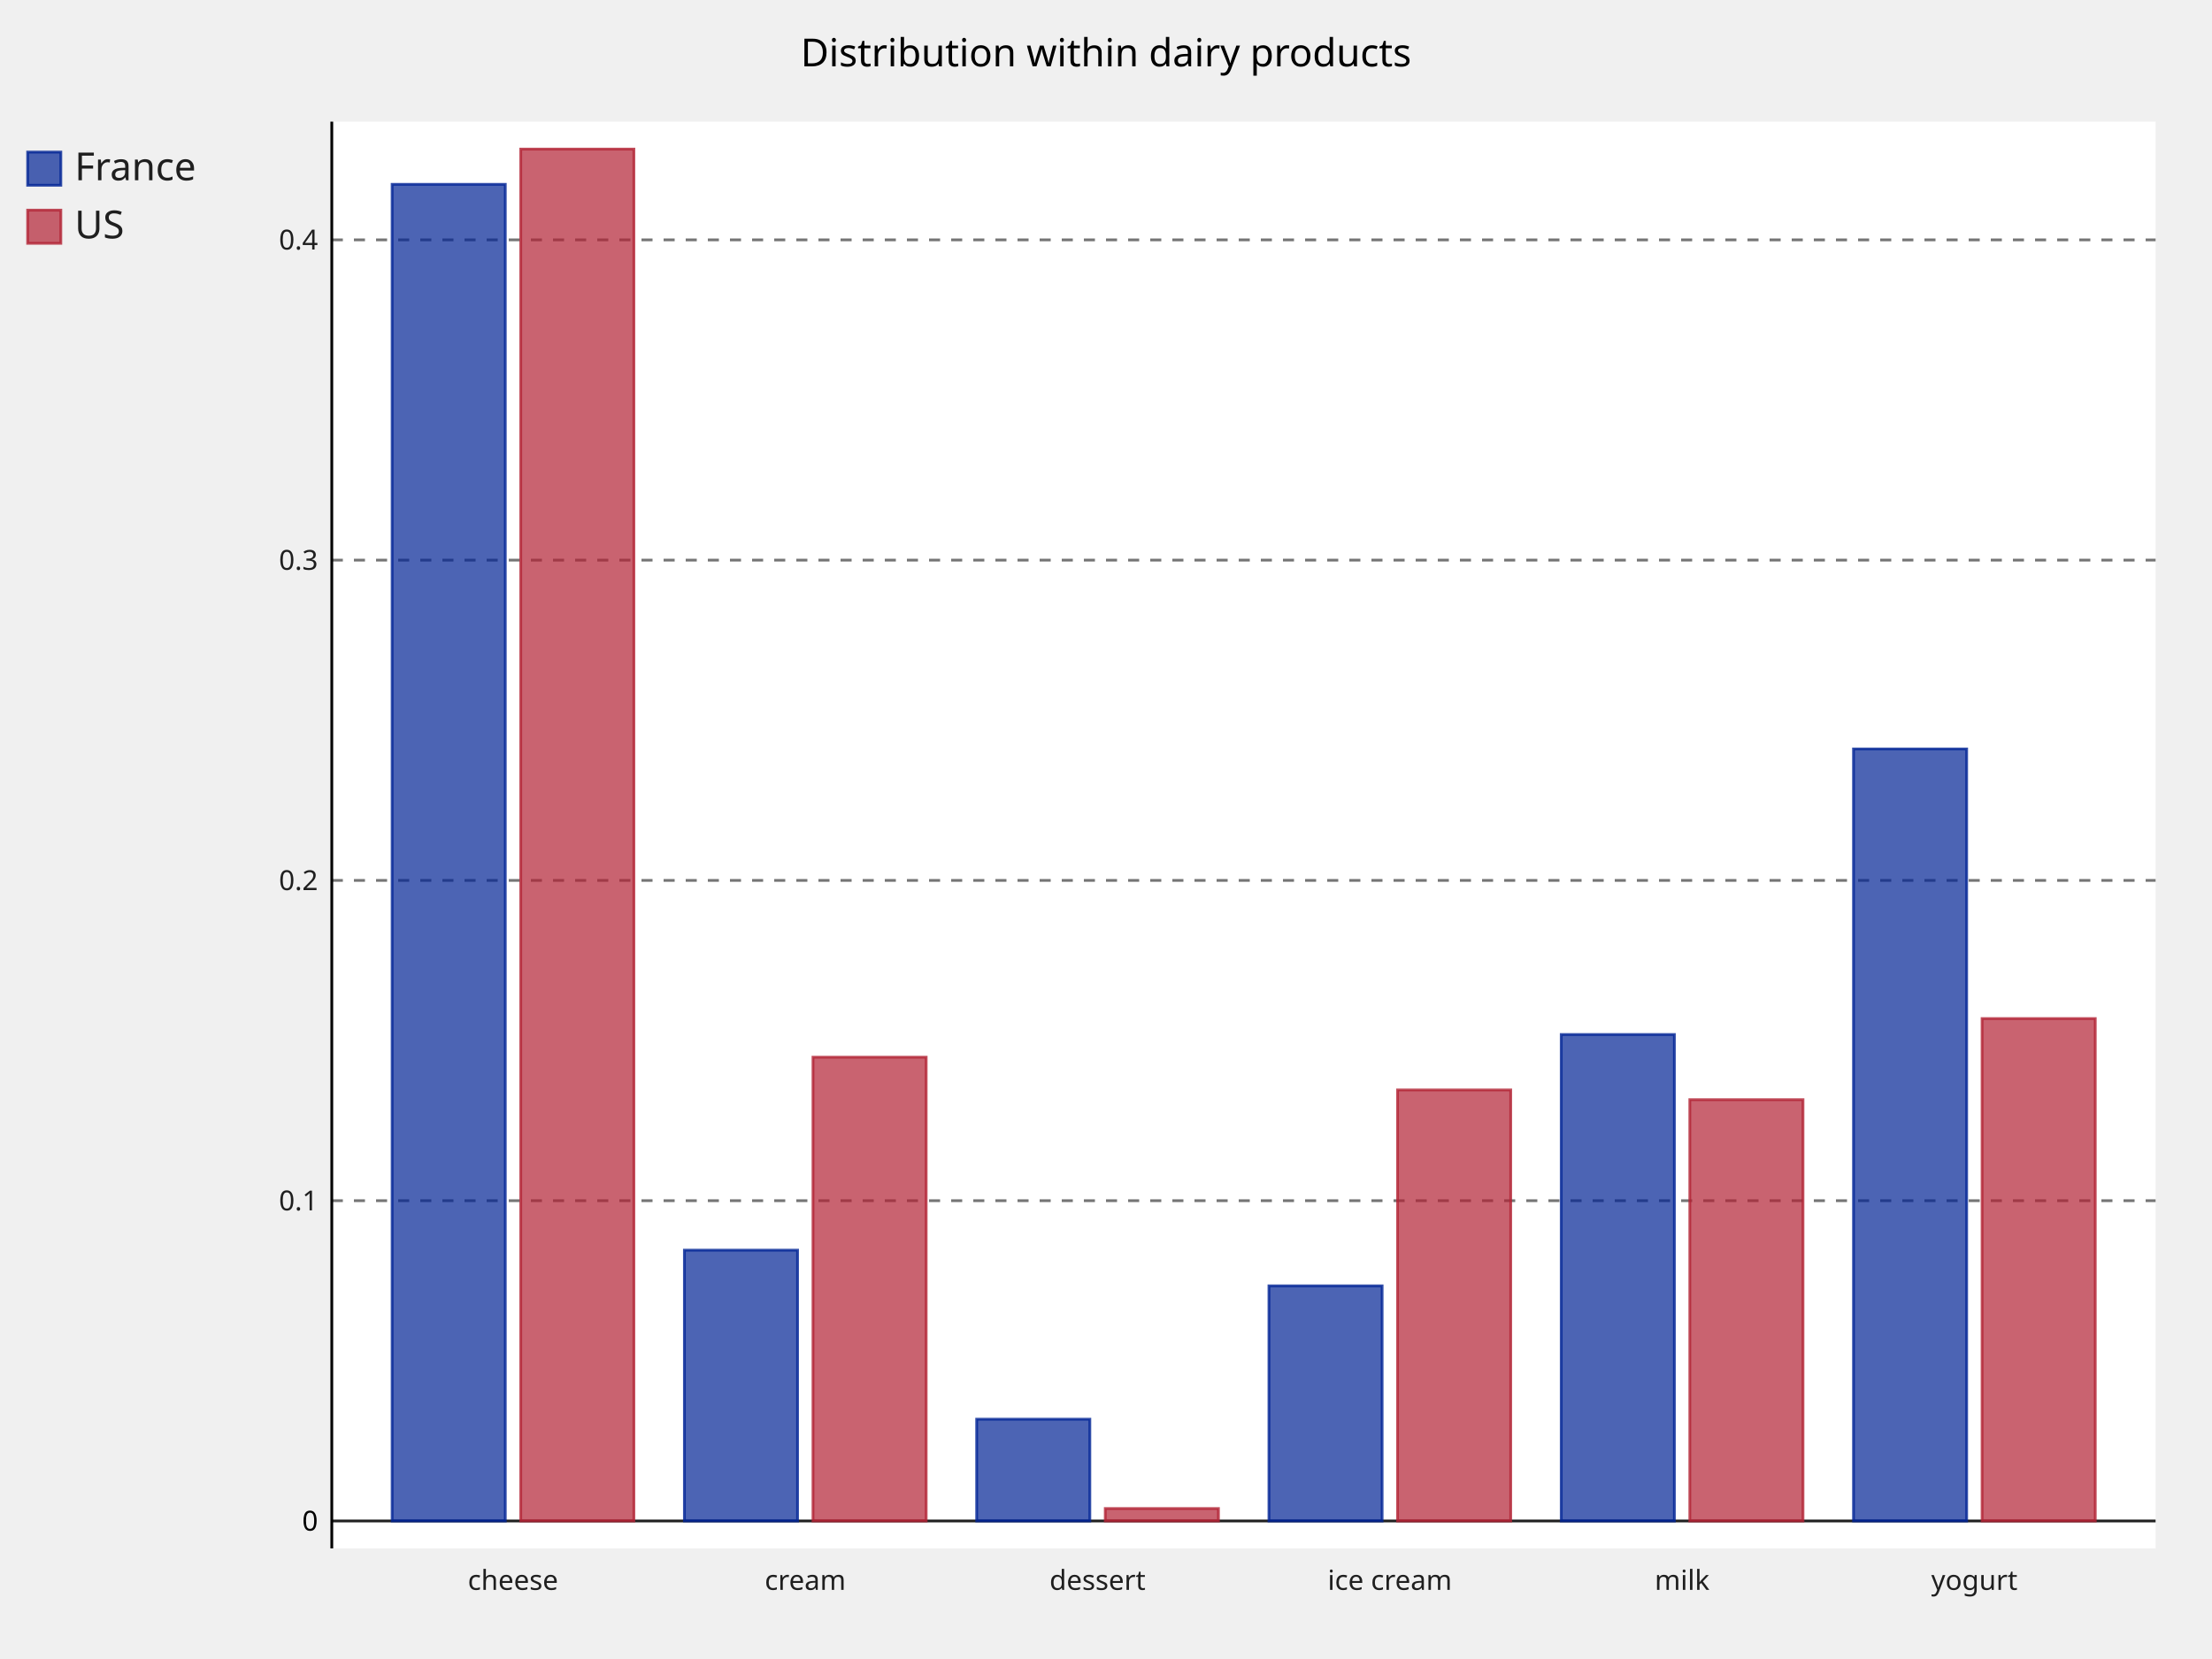
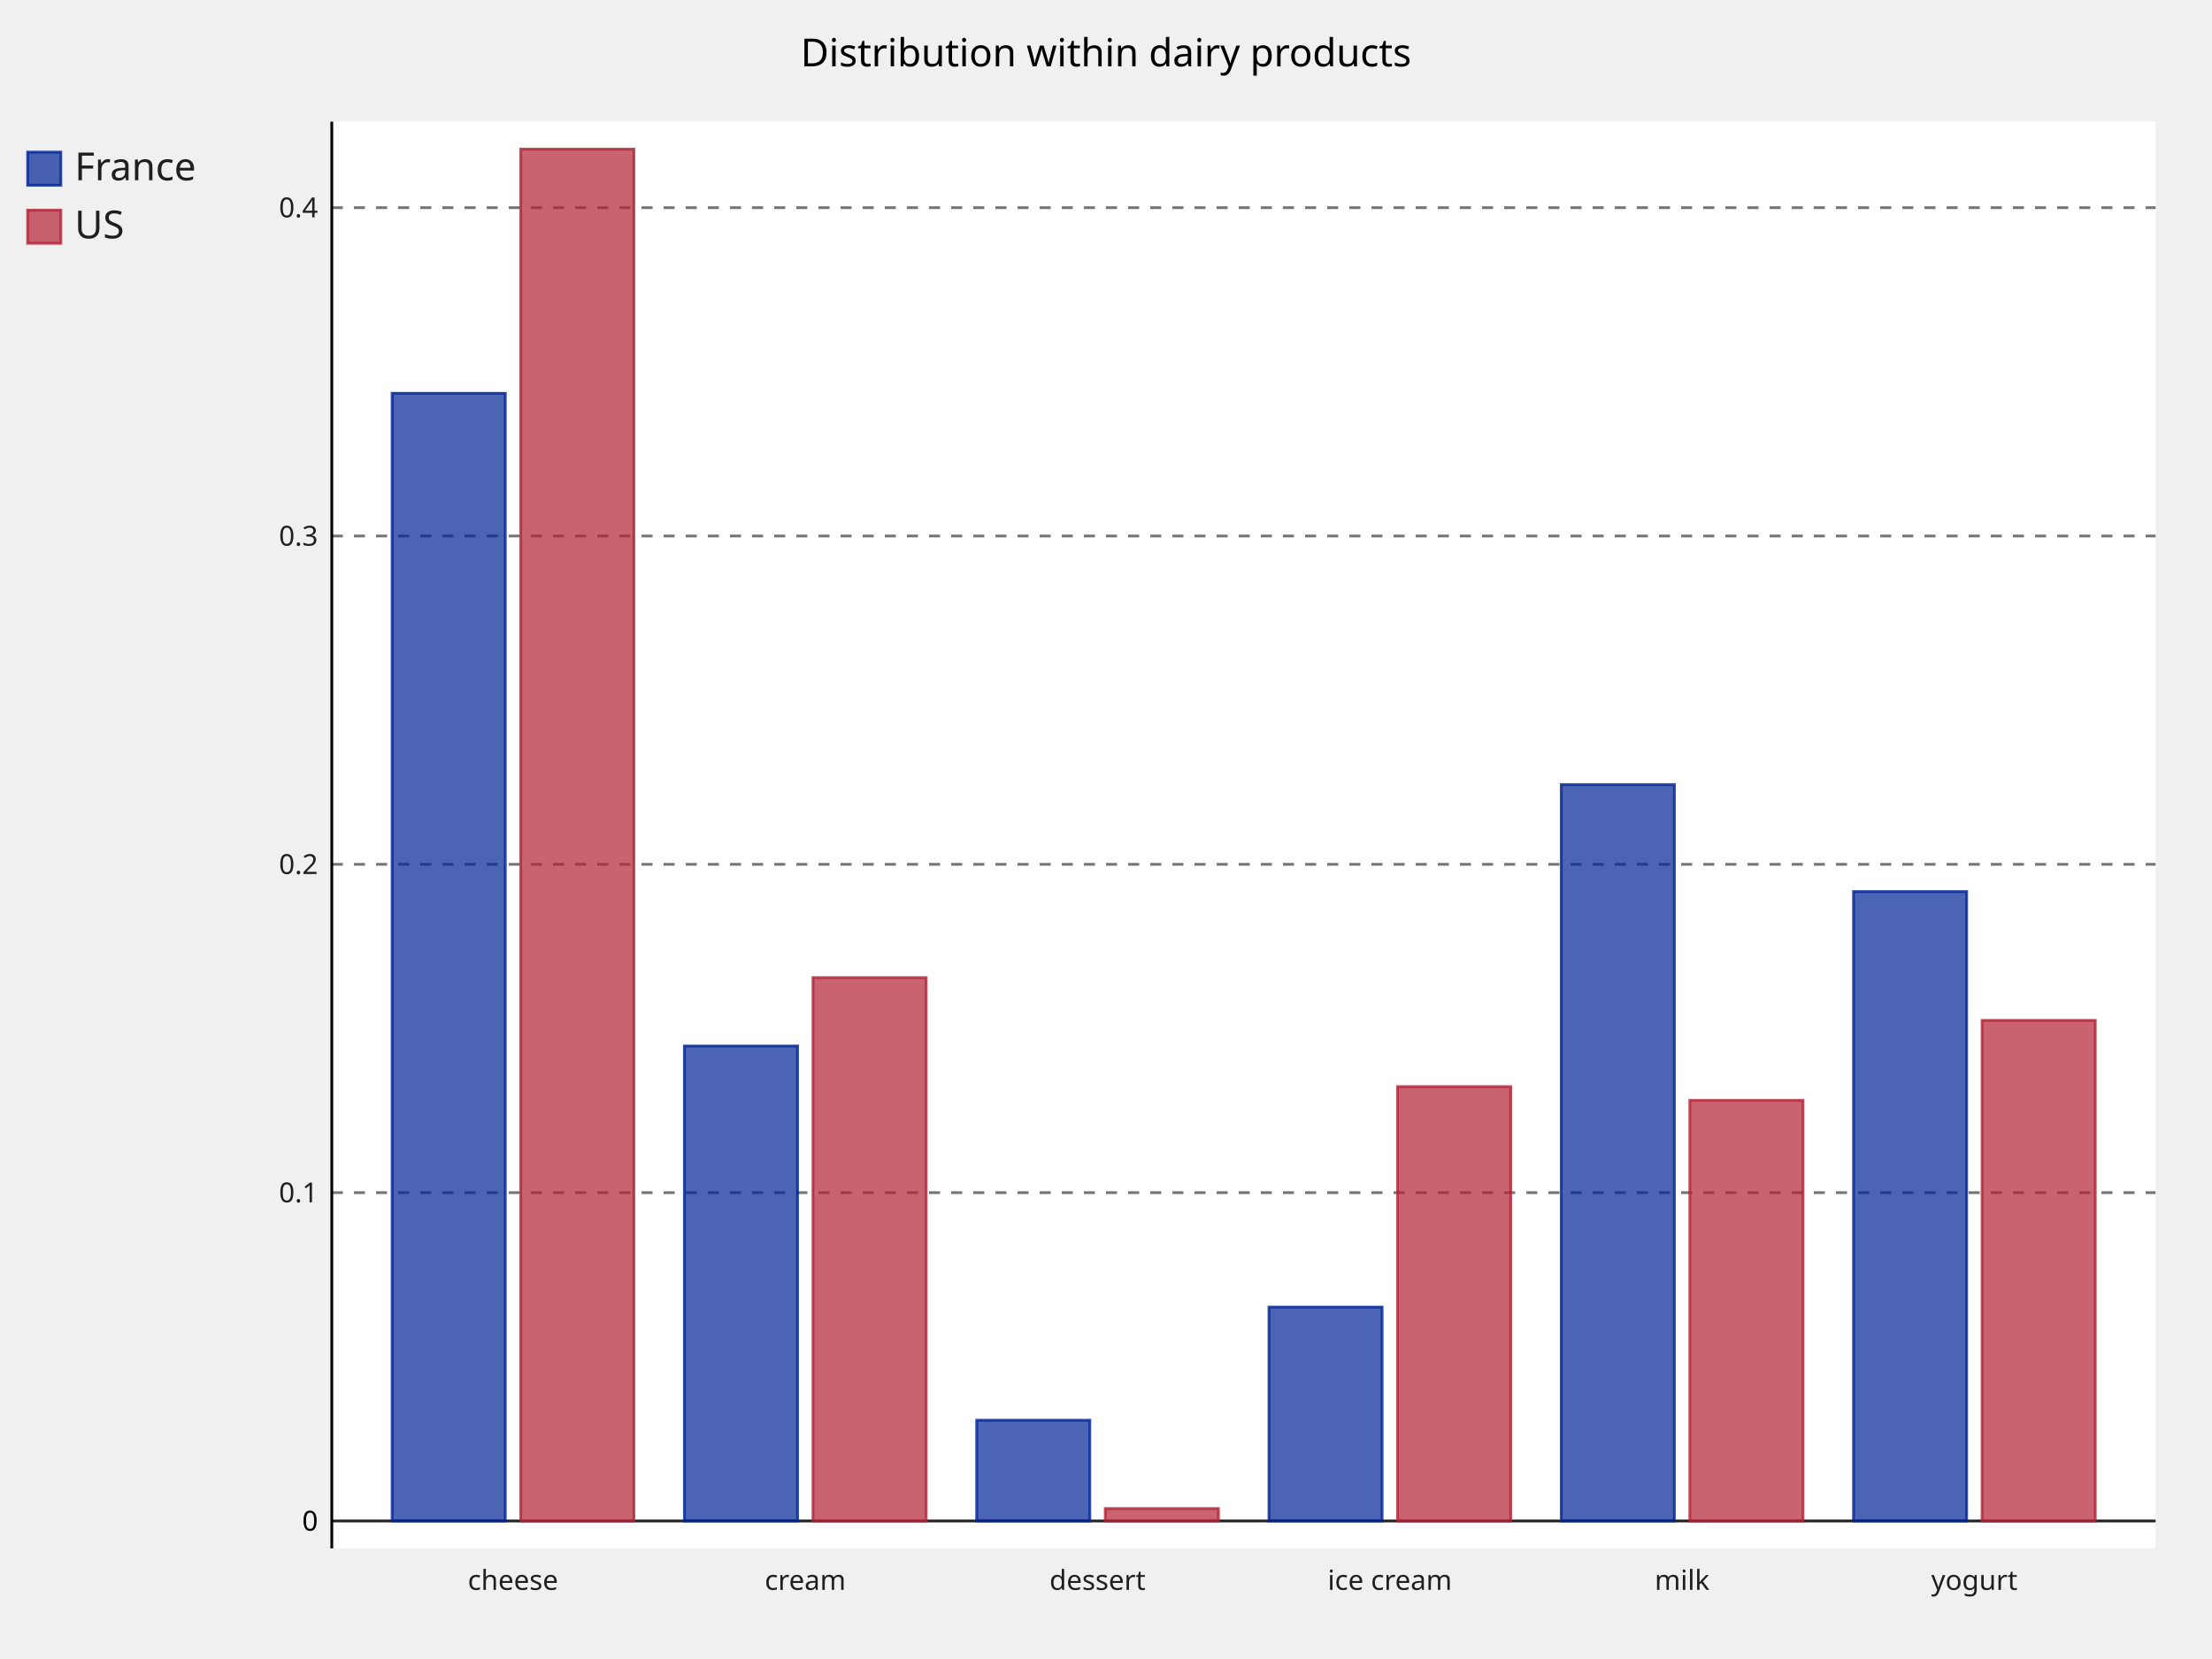
- <svg xmlns="http://www.w3.org/2000/svg" id="chart-77dff3b1-c895-470d-bc86-5ffdbcbe740f" class="pygal-chart" viewBox="0 0 800 600">
+ <svg xmlns="http://www.w3.org/2000/svg" id="chart-0d370f8e-176d-4499-8443-4d2042b11a87" class="pygal-chart" viewBox="0 0 800 600">
  <defs>
-     <style type="text/css">#chart-77dff3b1-c895-470d-bc86-5ffdbcbe740f{-webkit-user-select:none;-webkit-font-smoothing:antialiased;font-family:Muli}#chart-77dff3b1-c895-470d-bc86-5ffdbcbe740f .title{font-family:Muli;font-size:14px}#chart-77dff3b1-c895-470d-bc86-5ffdbcbe740f .legends .legend text{font-family:Muli;font-size:14px}#chart-77dff3b1-c895-470d-bc86-5ffdbcbe740f .axis text{font-family:Muli;font-size:10px}#chart-77dff3b1-c895-470d-bc86-5ffdbcbe740f .axis text.major{font-family:Muli;font-size:10px}#chart-77dff3b1-c895-470d-bc86-5ffdbcbe740f .text-overlay text.value{font-family:Muli;font-size:16px}#chart-77dff3b1-c895-470d-bc86-5ffdbcbe740f .text-overlay text.label{font-family:Muli;font-size:10px}#chart-77dff3b1-c895-470d-bc86-5ffdbcbe740f .tooltip{font-family:Muli;font-size:14px}#chart-77dff3b1-c895-470d-bc86-5ffdbcbe740f text.no_data{font-family:Muli;font-size:64px}
- #chart-77dff3b1-c895-470d-bc86-5ffdbcbe740f{background-color:transparent}#chart-77dff3b1-c895-470d-bc86-5ffdbcbe740f path,#chart-77dff3b1-c895-470d-bc86-5ffdbcbe740f line,#chart-77dff3b1-c895-470d-bc86-5ffdbcbe740f rect,#chart-77dff3b1-c895-470d-bc86-5ffdbcbe740f circle{-webkit-transition:400ms ease-in;-moz-transition:400ms ease-in;transition:400ms ease-in}#chart-77dff3b1-c895-470d-bc86-5ffdbcbe740f .graph &gt; .background{fill:transparent}#chart-77dff3b1-c895-470d-bc86-5ffdbcbe740f .plot &gt; .background{fill:#FFFFFF}#chart-77dff3b1-c895-470d-bc86-5ffdbcbe740f .graph{fill:rgba(0,0,0,.87)}#chart-77dff3b1-c895-470d-bc86-5ffdbcbe740f text.no_data{fill:rgba(0,0,0,1)}#chart-77dff3b1-c895-470d-bc86-5ffdbcbe740f .title{fill:rgba(0,0,0,1)}#chart-77dff3b1-c895-470d-bc86-5ffdbcbe740f .legends .legend text{fill:rgba(0,0,0,.87)}#chart-77dff3b1-c895-470d-bc86-5ffdbcbe740f .legends .legend:hover text{fill:rgba(0,0,0,1)}#chart-77dff3b1-c895-470d-bc86-5ffdbcbe740f .axis .line{stroke:rgba(0,0,0,1)}#chart-77dff3b1-c895-470d-bc86-5ffdbcbe740f .axis .guide.line{stroke:rgba(0,0,0,.54)}#chart-77dff3b1-c895-470d-bc86-5ffdbcbe740f .axis .major.line{stroke:rgba(0,0,0,.87)}#chart-77dff3b1-c895-470d-bc86-5ffdbcbe740f .axis text.major{fill:rgba(0,0,0,1)}#chart-77dff3b1-c895-470d-bc86-5ffdbcbe740f .axis.y .guides:hover .guide.line,#chart-77dff3b1-c895-470d-bc86-5ffdbcbe740f .line-graph .axis.x .guides:hover .guide.line,#chart-77dff3b1-c895-470d-bc86-5ffdbcbe740f .stackedline-graph .axis.x .guides:hover .guide.line,#chart-77dff3b1-c895-470d-bc86-5ffdbcbe740f .xy-graph .axis.x .guides:hover .guide.line{stroke:rgba(0,0,0,1)}#chart-77dff3b1-c895-470d-bc86-5ffdbcbe740f .axis .guides:hover text{fill:rgba(0,0,0,1)}#chart-77dff3b1-c895-470d-bc86-5ffdbcbe740f .reactive{fill-opacity:.7;stroke-opacity:.8}#chart-77dff3b1-c895-470d-bc86-5ffdbcbe740f .ci{stroke:rgba(0,0,0,.87)}#chart-77dff3b1-c895-470d-bc86-5ffdbcbe740f .reactive.active,#chart-77dff3b1-c895-470d-bc86-5ffdbcbe740f .active .reactive{fill-opacity:.95;stroke-opacity:.9;stroke-width:4}#chart-77dff3b1-c895-470d-bc86-5ffdbcbe740f .ci .reactive.active{stroke-width:1.5}#chart-77dff3b1-c895-470d-bc86-5ffdbcbe740f .series text{fill:rgba(0,0,0,1)}#chart-77dff3b1-c895-470d-bc86-5ffdbcbe740f .tooltip rect{fill:#FFFFFF;stroke:rgba(0,0,0,1);-webkit-transition:opacity 400ms ease-in;-moz-transition:opacity 400ms ease-in;transition:opacity 400ms ease-in}#chart-77dff3b1-c895-470d-bc86-5ffdbcbe740f .tooltip .label{fill:rgba(0,0,0,.87)}#chart-77dff3b1-c895-470d-bc86-5ffdbcbe740f .tooltip .label{fill:rgba(0,0,0,.87)}#chart-77dff3b1-c895-470d-bc86-5ffdbcbe740f .tooltip .legend{font-size:.8em;fill:rgba(0,0,0,.54)}#chart-77dff3b1-c895-470d-bc86-5ffdbcbe740f .tooltip .x_label{font-size:.6em;fill:rgba(0,0,0,1)}#chart-77dff3b1-c895-470d-bc86-5ffdbcbe740f .tooltip .xlink{font-size:.5em;text-decoration:underline}#chart-77dff3b1-c895-470d-bc86-5ffdbcbe740f .tooltip .value{font-size:1.5em}#chart-77dff3b1-c895-470d-bc86-5ffdbcbe740f .bound{font-size:.5em}#chart-77dff3b1-c895-470d-bc86-5ffdbcbe740f .max-value{font-size:.75em;fill:rgba(0,0,0,.54)}#chart-77dff3b1-c895-470d-bc86-5ffdbcbe740f .map-element{fill:#FFFFFF;stroke:rgba(0,0,0,.54) !important}#chart-77dff3b1-c895-470d-bc86-5ffdbcbe740f .map-element .reactive{fill-opacity:inherit;stroke-opacity:inherit}#chart-77dff3b1-c895-470d-bc86-5ffdbcbe740f .color-0,#chart-77dff3b1-c895-470d-bc86-5ffdbcbe740f .color-0 a:visited{stroke:#002395;fill:#002395}#chart-77dff3b1-c895-470d-bc86-5ffdbcbe740f .color-1,#chart-77dff3b1-c895-470d-bc86-5ffdbcbe740f .color-1 a:visited{stroke:#B22234;fill:#B22234}#chart-77dff3b1-c895-470d-bc86-5ffdbcbe740f .text-overlay .color-0 text{fill:black}#chart-77dff3b1-c895-470d-bc86-5ffdbcbe740f .text-overlay .color-1 text{fill:black}
- #chart-77dff3b1-c895-470d-bc86-5ffdbcbe740f text.no_data{text-anchor:middle}#chart-77dff3b1-c895-470d-bc86-5ffdbcbe740f .guide.line{fill:none}#chart-77dff3b1-c895-470d-bc86-5ffdbcbe740f .centered{text-anchor:middle}#chart-77dff3b1-c895-470d-bc86-5ffdbcbe740f .title{text-anchor:middle}#chart-77dff3b1-c895-470d-bc86-5ffdbcbe740f .legends .legend text{fill-opacity:1}#chart-77dff3b1-c895-470d-bc86-5ffdbcbe740f .axis.x text{text-anchor:middle}#chart-77dff3b1-c895-470d-bc86-5ffdbcbe740f .axis.x:not(.web) text[transform]{text-anchor:start}#chart-77dff3b1-c895-470d-bc86-5ffdbcbe740f .axis.x:not(.web) text[transform].backwards{text-anchor:end}#chart-77dff3b1-c895-470d-bc86-5ffdbcbe740f .axis.y text{text-anchor:end}#chart-77dff3b1-c895-470d-bc86-5ffdbcbe740f .axis.y text[transform].backwards{text-anchor:start}#chart-77dff3b1-c895-470d-bc86-5ffdbcbe740f .axis.y2 text{text-anchor:start}#chart-77dff3b1-c895-470d-bc86-5ffdbcbe740f .axis.y2 text[transform].backwards{text-anchor:end}#chart-77dff3b1-c895-470d-bc86-5ffdbcbe740f .axis .guide.line{stroke-dasharray:4,4}#chart-77dff3b1-c895-470d-bc86-5ffdbcbe740f .axis .major.guide.line{stroke-dasharray:6,6}#chart-77dff3b1-c895-470d-bc86-5ffdbcbe740f .horizontal .axis.y .guide.line,#chart-77dff3b1-c895-470d-bc86-5ffdbcbe740f .horizontal .axis.y2 .guide.line,#chart-77dff3b1-c895-470d-bc86-5ffdbcbe740f .vertical .axis.x .guide.line{opacity:0}#chart-77dff3b1-c895-470d-bc86-5ffdbcbe740f .horizontal .axis.always_show .guide.line,#chart-77dff3b1-c895-470d-bc86-5ffdbcbe740f .vertical .axis.always_show .guide.line{opacity:1 !important}#chart-77dff3b1-c895-470d-bc86-5ffdbcbe740f .axis.y .guides:hover .guide.line,#chart-77dff3b1-c895-470d-bc86-5ffdbcbe740f .axis.y2 .guides:hover .guide.line,#chart-77dff3b1-c895-470d-bc86-5ffdbcbe740f .axis.x .guides:hover .guide.line{opacity:1}#chart-77dff3b1-c895-470d-bc86-5ffdbcbe740f .axis .guides:hover text{opacity:1}#chart-77dff3b1-c895-470d-bc86-5ffdbcbe740f .nofill{fill:none}#chart-77dff3b1-c895-470d-bc86-5ffdbcbe740f .subtle-fill{fill-opacity:.2}#chart-77dff3b1-c895-470d-bc86-5ffdbcbe740f .dot{stroke-width:1px;fill-opacity:1}#chart-77dff3b1-c895-470d-bc86-5ffdbcbe740f .dot.active{stroke-width:5px}#chart-77dff3b1-c895-470d-bc86-5ffdbcbe740f .dot.negative{fill:transparent}#chart-77dff3b1-c895-470d-bc86-5ffdbcbe740f text,#chart-77dff3b1-c895-470d-bc86-5ffdbcbe740f tspan{stroke:none !important}#chart-77dff3b1-c895-470d-bc86-5ffdbcbe740f .series text.active{opacity:1}#chart-77dff3b1-c895-470d-bc86-5ffdbcbe740f .tooltip rect{fill-opacity:.95;stroke-width:.5}#chart-77dff3b1-c895-470d-bc86-5ffdbcbe740f .tooltip text{fill-opacity:1}#chart-77dff3b1-c895-470d-bc86-5ffdbcbe740f .showable{visibility:hidden}#chart-77dff3b1-c895-470d-bc86-5ffdbcbe740f .showable.shown{visibility:visible}#chart-77dff3b1-c895-470d-bc86-5ffdbcbe740f .gauge-background{fill:rgba(229,229,229,1);stroke:none}#chart-77dff3b1-c895-470d-bc86-5ffdbcbe740f .bg-lines{stroke:transparent;stroke-width:2px}</style>
+     <style type="text/css">#chart-0d370f8e-176d-4499-8443-4d2042b11a87{-webkit-user-select:none;-webkit-font-smoothing:antialiased;font-family:Muli}#chart-0d370f8e-176d-4499-8443-4d2042b11a87 .title{font-family:Muli;font-size:14px}#chart-0d370f8e-176d-4499-8443-4d2042b11a87 .legends .legend text{font-family:Muli;font-size:14px}#chart-0d370f8e-176d-4499-8443-4d2042b11a87 .axis text{font-family:Muli;font-size:10px}#chart-0d370f8e-176d-4499-8443-4d2042b11a87 .axis text.major{font-family:Muli;font-size:10px}#chart-0d370f8e-176d-4499-8443-4d2042b11a87 .text-overlay text.value{font-family:Muli;font-size:16px}#chart-0d370f8e-176d-4499-8443-4d2042b11a87 .text-overlay text.label{font-family:Muli;font-size:10px}#chart-0d370f8e-176d-4499-8443-4d2042b11a87 .tooltip{font-family:Muli;font-size:14px}#chart-0d370f8e-176d-4499-8443-4d2042b11a87 text.no_data{font-family:Muli;font-size:64px}
+ #chart-0d370f8e-176d-4499-8443-4d2042b11a87{background-color:transparent}#chart-0d370f8e-176d-4499-8443-4d2042b11a87 path,#chart-0d370f8e-176d-4499-8443-4d2042b11a87 line,#chart-0d370f8e-176d-4499-8443-4d2042b11a87 rect,#chart-0d370f8e-176d-4499-8443-4d2042b11a87 circle{-webkit-transition:400ms ease-in;-moz-transition:400ms ease-in;transition:400ms ease-in}#chart-0d370f8e-176d-4499-8443-4d2042b11a87 .graph &gt; .background{fill:transparent}#chart-0d370f8e-176d-4499-8443-4d2042b11a87 .plot &gt; .background{fill:#FFFFFF}#chart-0d370f8e-176d-4499-8443-4d2042b11a87 .graph{fill:rgba(0,0,0,.87)}#chart-0d370f8e-176d-4499-8443-4d2042b11a87 text.no_data{fill:rgba(0,0,0,1)}#chart-0d370f8e-176d-4499-8443-4d2042b11a87 .title{fill:rgba(0,0,0,1)}#chart-0d370f8e-176d-4499-8443-4d2042b11a87 .legends .legend text{fill:rgba(0,0,0,.87)}#chart-0d370f8e-176d-4499-8443-4d2042b11a87 .legends .legend:hover text{fill:rgba(0,0,0,1)}#chart-0d370f8e-176d-4499-8443-4d2042b11a87 .axis .line{stroke:rgba(0,0,0,1)}#chart-0d370f8e-176d-4499-8443-4d2042b11a87 .axis .guide.line{stroke:rgba(0,0,0,.54)}#chart-0d370f8e-176d-4499-8443-4d2042b11a87 .axis .major.line{stroke:rgba(0,0,0,.87)}#chart-0d370f8e-176d-4499-8443-4d2042b11a87 .axis text.major{fill:rgba(0,0,0,1)}#chart-0d370f8e-176d-4499-8443-4d2042b11a87 .axis.y .guides:hover .guide.line,#chart-0d370f8e-176d-4499-8443-4d2042b11a87 .line-graph .axis.x .guides:hover .guide.line,#chart-0d370f8e-176d-4499-8443-4d2042b11a87 .stackedline-graph .axis.x .guides:hover .guide.line,#chart-0d370f8e-176d-4499-8443-4d2042b11a87 .xy-graph .axis.x .guides:hover .guide.line{stroke:rgba(0,0,0,1)}#chart-0d370f8e-176d-4499-8443-4d2042b11a87 .axis .guides:hover text{fill:rgba(0,0,0,1)}#chart-0d370f8e-176d-4499-8443-4d2042b11a87 .reactive{fill-opacity:.7;stroke-opacity:.8}#chart-0d370f8e-176d-4499-8443-4d2042b11a87 .ci{stroke:rgba(0,0,0,.87)}#chart-0d370f8e-176d-4499-8443-4d2042b11a87 .reactive.active,#chart-0d370f8e-176d-4499-8443-4d2042b11a87 .active .reactive{fill-opacity:.95;stroke-opacity:.9;stroke-width:4}#chart-0d370f8e-176d-4499-8443-4d2042b11a87 .ci .reactive.active{stroke-width:1.5}#chart-0d370f8e-176d-4499-8443-4d2042b11a87 .series text{fill:rgba(0,0,0,1)}#chart-0d370f8e-176d-4499-8443-4d2042b11a87 .tooltip rect{fill:#FFFFFF;stroke:rgba(0,0,0,1);-webkit-transition:opacity 400ms ease-in;-moz-transition:opacity 400ms ease-in;transition:opacity 400ms ease-in}#chart-0d370f8e-176d-4499-8443-4d2042b11a87 .tooltip .label{fill:rgba(0,0,0,.87)}#chart-0d370f8e-176d-4499-8443-4d2042b11a87 .tooltip .label{fill:rgba(0,0,0,.87)}#chart-0d370f8e-176d-4499-8443-4d2042b11a87 .tooltip .legend{font-size:.8em;fill:rgba(0,0,0,.54)}#chart-0d370f8e-176d-4499-8443-4d2042b11a87 .tooltip .x_label{font-size:.6em;fill:rgba(0,0,0,1)}#chart-0d370f8e-176d-4499-8443-4d2042b11a87 .tooltip .xlink{font-size:.5em;text-decoration:underline}#chart-0d370f8e-176d-4499-8443-4d2042b11a87 .tooltip .value{font-size:1.5em}#chart-0d370f8e-176d-4499-8443-4d2042b11a87 .bound{font-size:.5em}#chart-0d370f8e-176d-4499-8443-4d2042b11a87 .max-value{font-size:.75em;fill:rgba(0,0,0,.54)}#chart-0d370f8e-176d-4499-8443-4d2042b11a87 .map-element{fill:#FFFFFF;stroke:rgba(0,0,0,.54) !important}#chart-0d370f8e-176d-4499-8443-4d2042b11a87 .map-element .reactive{fill-opacity:inherit;stroke-opacity:inherit}#chart-0d370f8e-176d-4499-8443-4d2042b11a87 .color-0,#chart-0d370f8e-176d-4499-8443-4d2042b11a87 .color-0 a:visited{stroke:#002395;fill:#002395}#chart-0d370f8e-176d-4499-8443-4d2042b11a87 .color-1,#chart-0d370f8e-176d-4499-8443-4d2042b11a87 .color-1 a:visited{stroke:#B22234;fill:#B22234}#chart-0d370f8e-176d-4499-8443-4d2042b11a87 .text-overlay .color-0 text{fill:black}#chart-0d370f8e-176d-4499-8443-4d2042b11a87 .text-overlay .color-1 text{fill:black}
+ #chart-0d370f8e-176d-4499-8443-4d2042b11a87 text.no_data{text-anchor:middle}#chart-0d370f8e-176d-4499-8443-4d2042b11a87 .guide.line{fill:none}#chart-0d370f8e-176d-4499-8443-4d2042b11a87 .centered{text-anchor:middle}#chart-0d370f8e-176d-4499-8443-4d2042b11a87 .title{text-anchor:middle}#chart-0d370f8e-176d-4499-8443-4d2042b11a87 .legends .legend text{fill-opacity:1}#chart-0d370f8e-176d-4499-8443-4d2042b11a87 .axis.x text{text-anchor:middle}#chart-0d370f8e-176d-4499-8443-4d2042b11a87 .axis.x:not(.web) text[transform]{text-anchor:start}#chart-0d370f8e-176d-4499-8443-4d2042b11a87 .axis.x:not(.web) text[transform].backwards{text-anchor:end}#chart-0d370f8e-176d-4499-8443-4d2042b11a87 .axis.y text{text-anchor:end}#chart-0d370f8e-176d-4499-8443-4d2042b11a87 .axis.y text[transform].backwards{text-anchor:start}#chart-0d370f8e-176d-4499-8443-4d2042b11a87 .axis.y2 text{text-anchor:start}#chart-0d370f8e-176d-4499-8443-4d2042b11a87 .axis.y2 text[transform].backwards{text-anchor:end}#chart-0d370f8e-176d-4499-8443-4d2042b11a87 .axis .guide.line{stroke-dasharray:4,4}#chart-0d370f8e-176d-4499-8443-4d2042b11a87 .axis .major.guide.line{stroke-dasharray:6,6}#chart-0d370f8e-176d-4499-8443-4d2042b11a87 .horizontal .axis.y .guide.line,#chart-0d370f8e-176d-4499-8443-4d2042b11a87 .horizontal .axis.y2 .guide.line,#chart-0d370f8e-176d-4499-8443-4d2042b11a87 .vertical .axis.x .guide.line{opacity:0}#chart-0d370f8e-176d-4499-8443-4d2042b11a87 .horizontal .axis.always_show .guide.line,#chart-0d370f8e-176d-4499-8443-4d2042b11a87 .vertical .axis.always_show .guide.line{opacity:1 !important}#chart-0d370f8e-176d-4499-8443-4d2042b11a87 .axis.y .guides:hover .guide.line,#chart-0d370f8e-176d-4499-8443-4d2042b11a87 .axis.y2 .guides:hover .guide.line,#chart-0d370f8e-176d-4499-8443-4d2042b11a87 .axis.x .guides:hover .guide.line{opacity:1}#chart-0d370f8e-176d-4499-8443-4d2042b11a87 .axis .guides:hover text{opacity:1}#chart-0d370f8e-176d-4499-8443-4d2042b11a87 .nofill{fill:none}#chart-0d370f8e-176d-4499-8443-4d2042b11a87 .subtle-fill{fill-opacity:.2}#chart-0d370f8e-176d-4499-8443-4d2042b11a87 .dot{stroke-width:1px;fill-opacity:1}#chart-0d370f8e-176d-4499-8443-4d2042b11a87 .dot.active{stroke-width:5px}#chart-0d370f8e-176d-4499-8443-4d2042b11a87 .dot.negative{fill:transparent}#chart-0d370f8e-176d-4499-8443-4d2042b11a87 text,#chart-0d370f8e-176d-4499-8443-4d2042b11a87 tspan{stroke:none !important}#chart-0d370f8e-176d-4499-8443-4d2042b11a87 .series text.active{opacity:1}#chart-0d370f8e-176d-4499-8443-4d2042b11a87 .tooltip rect{fill-opacity:.95;stroke-width:.5}#chart-0d370f8e-176d-4499-8443-4d2042b11a87 .tooltip text{fill-opacity:1}#chart-0d370f8e-176d-4499-8443-4d2042b11a87 .showable{visibility:hidden}#chart-0d370f8e-176d-4499-8443-4d2042b11a87 .showable.shown{visibility:visible}#chart-0d370f8e-176d-4499-8443-4d2042b11a87 .gauge-background{fill:rgba(229,229,229,1);stroke:none}#chart-0d370f8e-176d-4499-8443-4d2042b11a87 .bg-lines{stroke:transparent;stroke-width:2px}</style>
  </defs>
  <g class="graph bar-graph vertical">
    <rect class="background" height="600" width="800" x="0" y="0" />
    <g class="plot" transform="translate(120, 44)">
      <rect class="background" height="516" width="659.6" x="0" y="0" />
      <g class="axis y always_show">
        <g class="guides">
          <path class="axis major line" d="M0 506.077 h659.6" />
          <text class="major" x="-5" y="509.577">0</text>
        </g>
        <g class="guides">
-           <path class="guide line" d="M0 390.244 h659.6" />
-           <text class="" x="-5" y="393.744">0.1</text>
+           <path class="guide line" d="M0 387.334 h659.6" />
+           <text class="" x="-5" y="390.834">0.1</text>
        </g>
        <g class="guides">
-           <path class="guide line" d="M0 274.411 h659.6" />
-           <text class="" x="-5" y="277.911">0.2</text>
+           <path class="guide line" d="M0 268.592 h659.6" />
+           <text class="" x="-5" y="272.092">0.2</text>
        </g>
        <g class="guides">
-           <path class="guide line" d="M0 158.578 h659.6" />
-           <text class="" x="-5" y="162.078">0.3</text>
+           <path class="guide line" d="M0 149.849 h659.6" />
+           <text class="" x="-5" y="153.349">0.3</text>
        </g>
        <g class="guides">
-           <path class="guide line" d="M0 42.745 h659.6" />
-           <text class="" x="-5" y="46.245">0.4</text>
+           <path class="guide line" d="M0 31.106 h659.6" />
+           <text class="" x="-5" y="34.606">0.4</text>
        </g>
      </g>
      <g class="axis x">
        <path class="line" d="M0 0 v516" />
        <g class="guides">
          <path class="guide line" d="M65.537 0 v516" />
          <text class="" x="65.537" y="531.0">cheese</text>
        </g>
        <g class="guides">
          <path class="guide line" d="M171.242 0 v516" />
          <text class="" x="171.242" y="531.0">cream</text>
        </g>
        <g class="guides">
          <path class="guide line" d="M276.947 0 v516" />
          <text class="" x="276.947" y="531.0">dessert</text>
        </g>
        <g class="guides">
          <path class="guide line" d="M382.653 0 v516" />
          <text class="" x="382.653" y="531.0">ice cream</text>
        </g>
        <g class="guides">
          <path class="guide line" d="M488.358 0 v516" />
          <text class="" x="488.358" y="531.0">milk</text>
        </g>
        <g class="guides">
          <path class="guide line" d="M594.063 0 v516" />
          <text class="" x="594.063" y="531.0">yogurt</text>
        </g>
      </g>
      <g class="series serie-0 color-0">
        <g class="bars">
          <g class="bar">
-             <rect class="rect reactive tooltip-trigger" height="483.411" rx="0" ry="0" width="40.929" x="21.818" y="22.666" />
+             <rect class="rect reactive tooltip-trigger" height="407.857" rx="0" ry="0" width="40.929" x="21.818" y="98.219" />
          </g>
          <g class="bar">
-             <rect class="rect reactive tooltip-trigger" height="97.941" rx="0" ry="0" width="40.929" x="127.523" y="408.136" />
+             <rect class="rect reactive tooltip-trigger" height="171.794" rx="0" ry="0" width="40.929" x="127.523" y="334.283" />
          </g>
          <g class="bar">
-             <rect class="rect reactive tooltip-trigger" height="36.808" rx="0" ry="0" width="40.929" x="233.228" y="469.269" />
+             <rect class="rect reactive tooltip-trigger" height="36.45" rx="0" ry="0" width="40.929" x="233.228" y="469.627" />
          </g>
          <g class="bar">
-             <rect class="rect reactive tooltip-trigger" height="85.032" rx="0" ry="0" width="40.929" x="338.933" y="421.045" />
+             <rect class="rect reactive tooltip-trigger" height="77.368" rx="0" ry="0" width="40.929" x="338.933" y="428.709" />
          </g>
          <g class="bar">
-             <rect class="rect reactive tooltip-trigger" height="175.931" rx="0" ry="0" width="40.929" x="444.638" y="330.146" />
+             <rect class="rect reactive tooltip-trigger" height="266.321" rx="0" ry="0" width="40.929" x="444.638" y="239.756" />
          </g>
          <g class="bar">
-             <rect class="rect reactive tooltip-trigger" height="279.207" rx="0" ry="0" width="40.929" x="550.343" y="226.87" />
+             <rect class="rect reactive tooltip-trigger" height="227.637" rx="0" ry="0" width="40.929" x="550.343" y="278.44" />
          </g>
        </g>
      </g>
      <g class="series serie-1 color-1">
        <g class="bars">
          <g class="bar">
            <rect class="rect reactive tooltip-trigger" height="496.154" rx="0" ry="0" width="40.929" x="68.328" y="9.923" />
          </g>
          <g class="bar">
-             <rect class="rect reactive tooltip-trigger" height="167.73" rx="0" ry="0" width="40.929" x="174.033" y="338.347" />
+             <rect class="rect reactive tooltip-trigger" height="196.516" rx="0" ry="0" width="40.929" x="174.033" y="309.561" />
          </g>
          <g class="bar">
-             <rect class="rect reactive tooltip-trigger" height="4.501" rx="0" ry="0" width="40.929" x="279.738" y="501.576" />
+             <rect class="rect reactive tooltip-trigger" height="4.502" rx="0" ry="0" width="40.929" x="279.738" y="501.575" />
          </g>
          <g class="bar">
-             <rect class="rect reactive tooltip-trigger" height="155.882" rx="0" ry="0" width="40.929" x="385.443" y="350.195" />
+             <rect class="rect reactive tooltip-trigger" height="157.089" rx="0" ry="0" width="40.929" x="385.443" y="348.988" />
          </g>
          <g class="bar">
-             <rect class="rect reactive tooltip-trigger" height="152.364" rx="0" ry="0" width="40.929" x="491.148" y="353.713" />
+             <rect class="rect reactive tooltip-trigger" height="152.121" rx="0" ry="0" width="40.929" x="491.148" y="353.956" />
          </g>
          <g class="bar">
-             <rect class="rect reactive tooltip-trigger" height="181.699" rx="0" ry="0" width="40.929" x="596.853" y="324.378" />
+             <rect class="rect reactive tooltip-trigger" height="181.045" rx="0" ry="0" width="40.929" x="596.853" y="325.032" />
          </g>
        </g>
      </g>
    </g>
    <g class="titles">
      <text class="title plot_title" x="400.0" y="24">Distribution within dairy products</text>
    </g>
    <g class="plot overlay" transform="translate(120, 44)">
      <g class="series serie-0 color-0" />
      <g class="series serie-1 color-1" />
    </g>
    <g class="plot text-overlay" transform="translate(120, 44)">
      <g class="series serie-0 color-0" />
      <g class="series serie-1 color-1" />
    </g>
    <g class="plot tooltip-overlay" transform="translate(120, 44)">
      <g class="tooltip" style="opacity: 0" transform="translate(0 0)">
        <rect class="tooltip-box" height="0" rx="0" ry="0" width="0" />
        <g class="text" />
      </g>
    </g>
    <g class="legends" transform="translate(10, 54)">
      <g class="legend reactive activate-serie" id="activate-serie-0">
        <rect class="color-0 reactive" height="12" width="12" x="0.0" y="1.0" />
        <text x="17.0" y="11.2">France</text>
      </g>
      <g class="legend reactive activate-serie" id="activate-serie-1">
        <rect class="color-1 reactive" height="12" width="12" x="0.0" y="22.0" />
        <text x="17.0" y="32.2">US</text>
      </g>
    </g>
    <g class="legends" transform="translate(790, 54)" />
  </g>
</svg>
